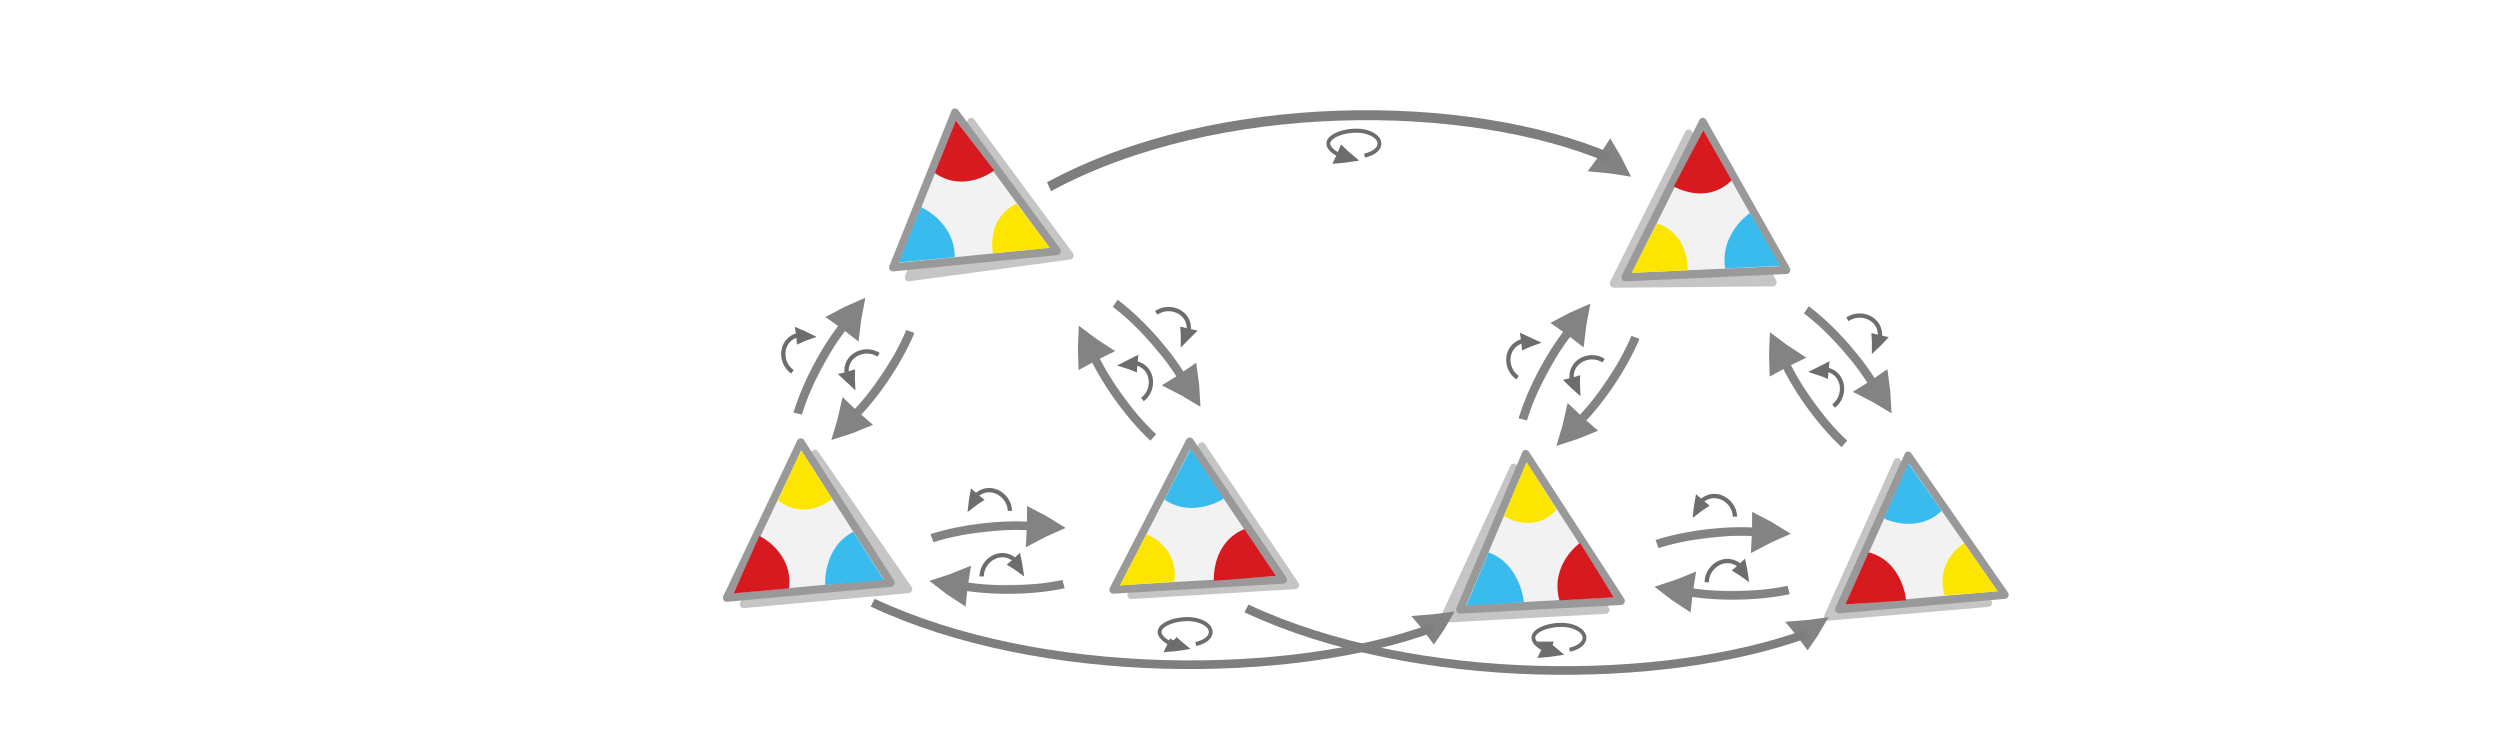
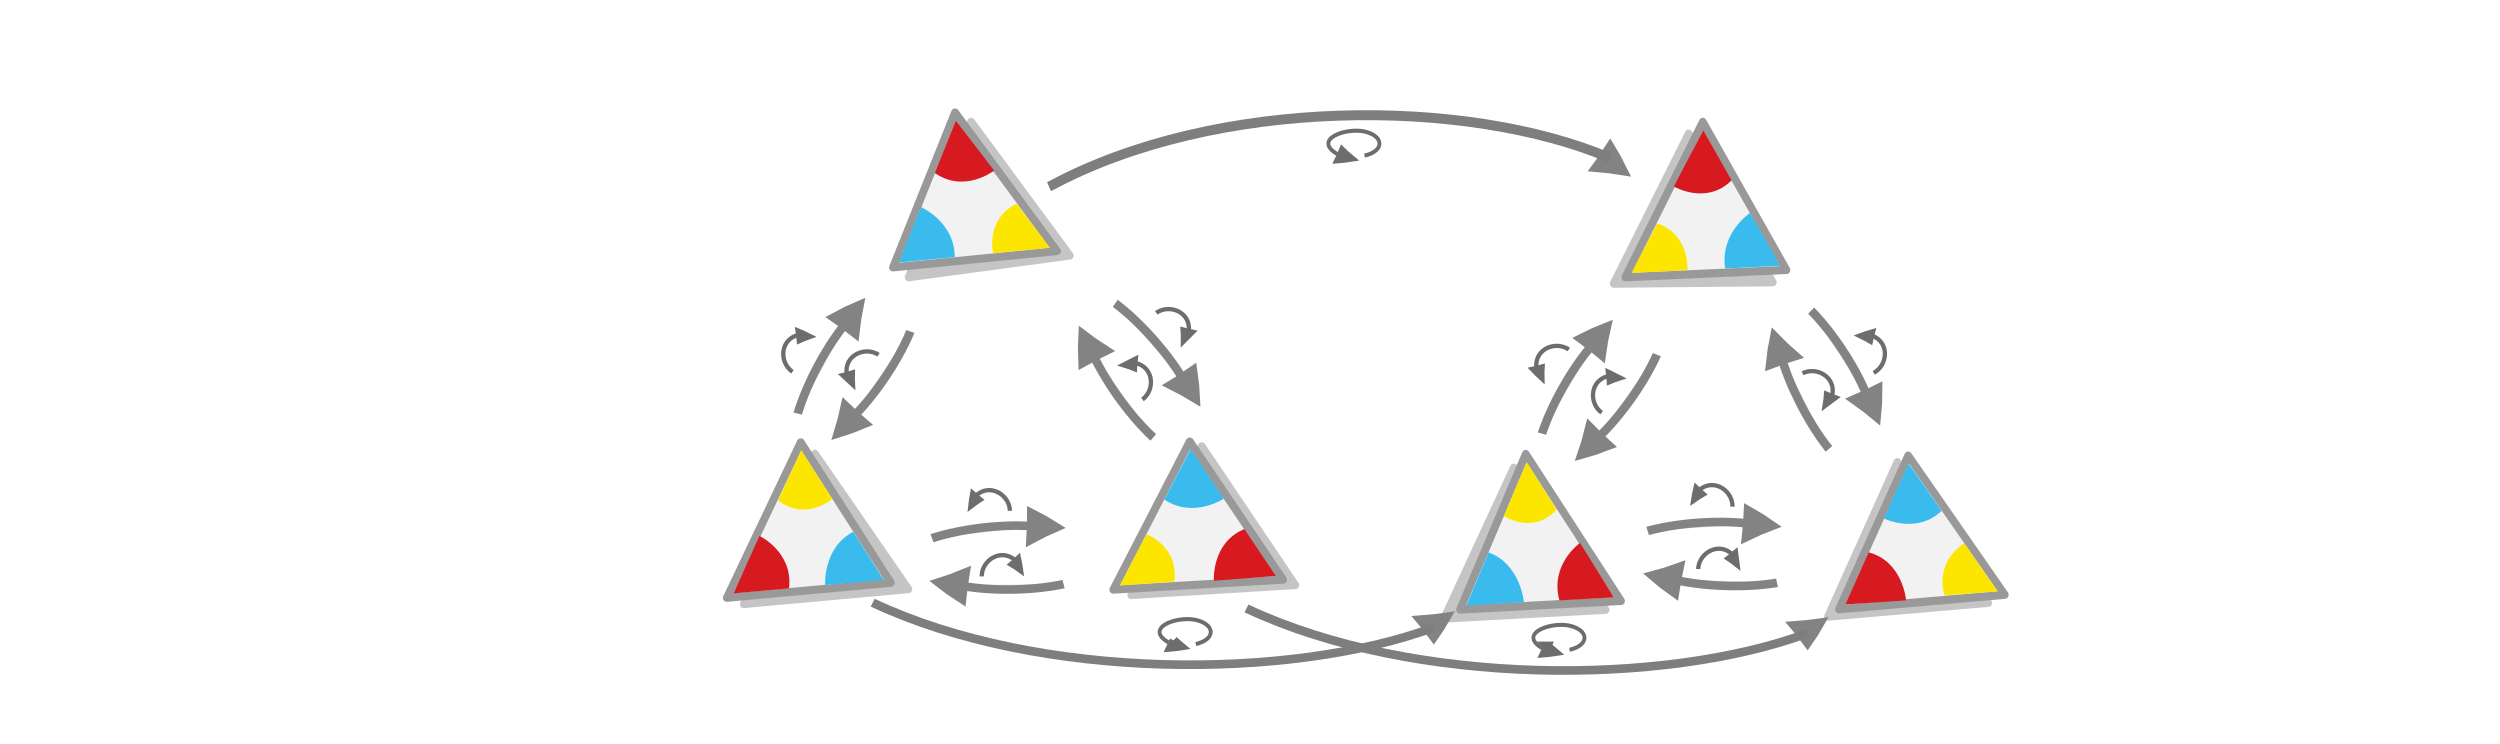
<svg xmlns="http://www.w3.org/2000/svg" viewBox="0 0 595.3 177" version="1.1" id="svg290">
  <defs id="defs294">
    </defs>
  <g id="g1779" transform="matrix(0.4471234,-0.03056647,0.03108818,0.4547549,142.5901,93.47115)" style="display:inline">
    <path style="opacity:0.57;fill:#999999;stroke:#999999;stroke-width:4.165;stroke-linecap:butt;stroke-linejoin:round;stroke-miterlimit:4;stroke-dasharray:none;stroke-opacity:1" d="M 362.2,125.191 317.644,49.477 274.924,124.53 Z" id="path1725-3" />
    <path style="fill:#f2f2f2;stroke:#999999;stroke-width:4.2;stroke-linecap:butt;stroke-linejoin:round;stroke-miterlimit:4;stroke-dasharray:none;stroke-opacity:1" d="M 355.899,121.897 311.474,46.568 265.595,121.078 Z" id="path1725" />
    <path style="fill:#39bced;fill-opacity:1;stroke:#000000;stroke-width:0;stroke-linecap:butt;stroke-linejoin:miter;stroke-miterlimit:4;stroke-dasharray:none;stroke-opacity:1" d="m 295.924,75.922 c 14.507,11.167 31.546,1.635 31.546,1.635 L 311.684,50.552 Z" id="path1742" />
    <path style="fill:#d71920;fill-opacity:1;stroke:#000000;stroke-width:0;stroke-linecap:butt;stroke-linejoin:miter;stroke-miterlimit:4;stroke-dasharray:none;stroke-opacity:1" d="m 337.278,94.155 c -18.135,5.947 -18.061,25.877 -18.061,25.877 l 33.059,-0.334 z" id="path1742-6" />
    <path style="fill:#fce600;fill-opacity:1;stroke:#000000;stroke-width:0;stroke-linecap:butt;stroke-linejoin:miter;stroke-miterlimit:4;stroke-dasharray:none;stroke-opacity:1" d="M 298.206,119.022 C 301.983,100.862 285.178,93.346 285.178,93.346 L 269.253,119.129 Z" id="path1742-6-7" />
  </g>
  <g id="g1779-5" transform="matrix(-0.1911415,0.4118076,-0.4054019,-0.1953223,290.5215,19.60096)" style="display:inline">
    <path style="opacity:0.57;fill:#999999;stroke:#999999;stroke-width:4.165;stroke-linecap:butt;stroke-linejoin:round;stroke-miterlimit:4;stroke-dasharray:none;stroke-opacity:1" d="M 355.045,112.399 310.489,36.685 267.768,111.738 Z" id="path1725-3-3" />
    <path style="fill:#f2f2f2;stroke:#999999;stroke-width:4.2;stroke-linecap:butt;stroke-linejoin:round;stroke-miterlimit:4;stroke-dasharray:none;stroke-opacity:1" d="M 355.899,121.897 311.474,46.568 265.595,121.078 Z" id="path1725-5" />
    <path style="fill:#39bced;fill-opacity:1;stroke:#000000;stroke-width:0;stroke-linecap:butt;stroke-linejoin:miter;stroke-miterlimit:4;stroke-dasharray:none;stroke-opacity:1" d="m 295.924,75.922 c 14.507,11.167 31.546,1.635 31.546,1.635 L 311.684,50.552 Z" id="path1742-62" />
    <path style="fill:#d71920;fill-opacity:1;stroke:#000000;stroke-width:0;stroke-linecap:butt;stroke-linejoin:miter;stroke-miterlimit:4;stroke-dasharray:none;stroke-opacity:1" d="m 337.278,94.155 c -18.135,5.947 -18.061,25.877 -18.061,25.877 l 33.059,-0.334 z" id="path1742-6-9" />
    <path style="fill:#fce600;fill-opacity:1;stroke:#000000;stroke-width:0;stroke-linecap:butt;stroke-linejoin:miter;stroke-miterlimit:4;stroke-dasharray:none;stroke-opacity:1" d="M 298.206,119.022 C 301.983,100.862 285.178,93.346 285.178,93.346 L 269.253,119.129 Z" id="path1742-6-7-1" />
  </g>
  <g id="g1779-5-2" transform="matrix(-0.2719018,-0.362968,0.3563077,-0.2756638,280.7523,189.566)" style="display:inline">
    <path style="opacity:0.57;fill:#999999;stroke:#999999;stroke-width:4.165;stroke-linecap:butt;stroke-linejoin:round;stroke-miterlimit:4;stroke-dasharray:none;stroke-opacity:1" d="M 346.882,125.754 302.326,50.04 259.606,125.093 Z" id="path1725-3-3-7" />
    <path style="fill:#f2f2f2;stroke:#999999;stroke-width:4.2;stroke-linecap:butt;stroke-linejoin:round;stroke-miterlimit:4;stroke-dasharray:none;stroke-opacity:1" d="M 355.899,121.897 311.474,46.568 265.595,121.078 Z" id="path1725-5-0" />
    <path style="fill:#39bced;fill-opacity:1;stroke:#000000;stroke-width:0;stroke-linecap:butt;stroke-linejoin:miter;stroke-miterlimit:4;stroke-dasharray:none;stroke-opacity:1" d="m 295.924,75.922 c 14.507,11.167 31.546,1.635 31.546,1.635 L 311.684,50.552 Z" id="path1742-62-9" />
    <path style="fill:#d71920;fill-opacity:1;stroke:#000000;stroke-width:0;stroke-linecap:butt;stroke-linejoin:miter;stroke-miterlimit:4;stroke-dasharray:none;stroke-opacity:1" d="m 337.278,94.155 c -18.135,5.947 -18.061,25.877 -18.061,25.877 l 33.059,-0.334 z" id="path1742-6-9-3" />
    <path style="fill:#fce600;fill-opacity:1;stroke:#000000;stroke-width:0;stroke-linecap:butt;stroke-linejoin:miter;stroke-miterlimit:4;stroke-dasharray:none;stroke-opacity:1" d="M 298.206,119.022 C 301.983,100.862 285.178,93.346 285.178,93.346 L 269.253,119.129 Z" id="path1742-6-7-1-6" />
  </g>
  <g id="g5310-1" transform="matrix(0.2982965,-0.4816279,0.4804559,0.2895539,99.34855,126.7149)" style="display:inline">
    <g style="fill:#dddddd;stroke:#838383;stroke-width:6.389;stroke-miterlimit:10" id="g1482-7" transform="matrix(0.4071839,-0.01439391,0.01381353,0.4181201,42.75289,18.54725)">
      <path style="stroke-width:35.526" id="path1478-7" transform="matrix(0.4768,-0.02932,0.03214,0.42867,147.58,197.367)" d="m 315.1,101.79 c 10.682,-4.135 21.77,-7.738 33.127,-11.074 -8.518,-8.139 -17.577,-16.01 -27.178,-23.616 -2.04,12.119 -3.103,21.663 -5.949,34.69 z" />
      <path style="stroke-width:10.649;paint-order:markers fill stroke" id="path1480-1" transform="matrix(0.89574,0,0,0.81736,18.384,154.236)" d="m 197.036,89.49 c 39.237,-9.724 89.303,-9.828 120.462,-3.317" />
    </g>
    <g style="display:inline;fill:#dddddd;stroke:#838383;stroke-width:6.389;stroke-miterlimit:10" id="g1482-1-7" transform="matrix(-0.4065379,-0.02707046,0.02875949,-0.4173585,251.9259,233.2981)">
      <path style="stroke-width:35.526" id="path1478-0-7" transform="matrix(0.4768,-0.02932,0.03214,0.42867,147.58,197.367)" d="m 315.1,101.79 c 10.682,-4.135 21.77,-7.738 33.127,-11.074 -8.518,-8.139 -17.577,-16.01 -27.178,-23.616 -2.04,12.119 -3.103,21.663 -5.949,34.69 z" />
      <path style="stroke-width:10.649;paint-order:markers fill stroke" id="path1480-6-6" transform="matrix(0.89574,0,0,0.81736,18.384,154.236)" d="m 197.036,89.49 c 39.237,-9.724 89.303,-9.828 120.462,-3.317" />
    </g>
    <g stroke="#6d6d6d" fill="none" stroke-width="6.389" stroke-miterlimit="10" id="g3795-7-1" transform="matrix(0.3438237,-0.03942013,0.03485867,0.3467772,13.44782,35.83786)" style="display:inline">
      <path d="m 383.055,214.344 c 2.235,1.907 4.443,4.001 6.646,6.203 0.073,-3.403 0.024,-6.893 -0.147,-10.47 -2.265,1.5 -3.969,2.813 -6.499,4.267 z" stroke-width="8.945" id="path3791-5-0" />
      <path d="m 343,222.792 c 3.516,-21.151 33.051,-32.205 46.554,-8.173" stroke-width="5.24" paint-order="markers fill stroke" id="path3793-3-6" />
    </g>
    <g stroke="#6d6d6d" fill="none" stroke-width="6.389" stroke-miterlimit="10" id="g3795-7-1-1" transform="matrix(-0.3389643,-0.06383112,-0.06732805,0.3431238,295.2248,72.29246)" style="display:inline">
      <path d="m 383.055,214.344 c 2.235,1.907 4.443,4.001 6.646,6.203 0.073,-3.403 0.024,-6.893 -0.147,-10.47 -2.265,1.5 -3.969,2.813 -6.499,4.267 z" stroke-width="8.945" id="path3791-5-0-5" />
      <path d="m 343,222.792 c 3.516,-21.151 33.051,-32.205 46.554,-8.173" stroke-width="5.24" paint-order="markers fill stroke" id="path3793-3-6-9" />
    </g>
  </g>
  <g id="g1779-2" transform="matrix(-0.4373874,0.03412605,0.0392729,0.4654966,588.7886,76.18854)" style="display:inline">
    <path style="opacity:0.57;fill:#999999;stroke:#999999;stroke-width:4.165;stroke-linecap:butt;stroke-linejoin:round;stroke-miterlimit:4;stroke-dasharray:none;stroke-opacity:1" d="M 362.2,125.191 317.644,49.477 274.924,124.53 Z" id="path1725-3-0" />
    <path style="fill:#f2f2f2;stroke:#999999;stroke-width:4.2;stroke-linecap:butt;stroke-linejoin:round;stroke-miterlimit:4;stroke-dasharray:none;stroke-opacity:1" d="M 355.899,121.897 311.474,46.568 265.595,121.078 Z" id="path1725-6" />
    <path style="fill:#39bced;fill-opacity:1;stroke:#000000;stroke-width:0;stroke-linecap:butt;stroke-linejoin:miter;stroke-miterlimit:4;stroke-dasharray:none;stroke-opacity:1" d="m 295.924,75.922 c 14.507,11.167 31.546,1.635 31.546,1.635 L 311.684,50.552 Z" id="path1742-1" />
    <path style="fill:#d71920;fill-opacity:1;stroke:#000000;stroke-width:0;stroke-linecap:butt;stroke-linejoin:miter;stroke-miterlimit:4;stroke-dasharray:none;stroke-opacity:1" d="m 337.278,94.155 c -18.135,5.947 -18.061,25.877 -18.061,25.877 l 33.059,-0.334 z" id="path1742-6-5" />
    <path style="fill:#fce600;fill-opacity:1;stroke:#000000;stroke-width:0;stroke-linecap:butt;stroke-linejoin:miter;stroke-miterlimit:4;stroke-dasharray:none;stroke-opacity:1" d="M 298.206,119.022 C 301.983,100.862 285.178,93.346 285.178,93.346 L 269.253,119.129 Z" id="path1742-6-7-5" />
  </g>
  <g id="g1779-5-4" transform="matrix(0.2477961,0.3896012,0.3625565,-0.2570263,253.6113,35.76131)" style="display:inline">
    <path style="opacity:0.57;fill:#999999;stroke:#999999;stroke-width:4.165;stroke-linecap:butt;stroke-linejoin:round;stroke-miterlimit:4;stroke-dasharray:none;stroke-opacity:1" d="M 355.045,112.399 310.489,36.685 267.768,111.738 Z" id="path1725-3-3-76" />
    <path style="fill:#f2f2f2;stroke:#999999;stroke-width:4.2;stroke-linecap:butt;stroke-linejoin:round;stroke-miterlimit:4;stroke-dasharray:none;stroke-opacity:1" d="M 355.899,121.897 311.474,46.568 265.595,121.078 Z" id="path1725-5-5" />
    <path style="fill:#39bced;fill-opacity:1;stroke:#000000;stroke-width:0;stroke-linecap:butt;stroke-linejoin:miter;stroke-miterlimit:4;stroke-dasharray:none;stroke-opacity:1" d="m 295.924,75.922 c 14.507,11.167 31.546,1.635 31.546,1.635 L 311.684,50.552 Z" id="path1742-62-6" />
    <path style="fill:#d71920;fill-opacity:1;stroke:#000000;stroke-width:0;stroke-linecap:butt;stroke-linejoin:miter;stroke-miterlimit:4;stroke-dasharray:none;stroke-opacity:1" d="m 337.278,94.155 c -18.135,5.947 -18.061,25.877 -18.061,25.877 l 33.059,-0.334 z" id="path1742-6-9-9" />
    <path style="fill:#fce600;fill-opacity:1;stroke:#000000;stroke-width:0;stroke-linecap:butt;stroke-linejoin:miter;stroke-miterlimit:4;stroke-dasharray:none;stroke-opacity:1" d="M 298.206,119.022 C 301.983,100.862 285.178,93.346 285.178,93.346 L 269.253,119.129 Z" id="path1742-6-7-1-3" />
  </g>
  <g id="g1779-5-2-7" transform="matrix(0.2077857,-0.4075227,-0.3868788,-0.2275453,378.6835,201.805)" style="display:inline">
    <path style="opacity:0.57;fill:#999999;stroke:#999999;stroke-width:4.165;stroke-linecap:butt;stroke-linejoin:round;stroke-miterlimit:4;stroke-dasharray:none;stroke-opacity:1" d="M 346.882,125.754 302.326,50.04 259.606,125.093 Z" id="path1725-3-3-7-4" />
    <path style="fill:#f2f2f2;stroke:#999999;stroke-width:4.2;stroke-linecap:butt;stroke-linejoin:round;stroke-miterlimit:4;stroke-dasharray:none;stroke-opacity:1" d="M 355.899,121.897 311.474,46.568 265.595,121.078 Z" id="path1725-5-0-5" />
    <path style="fill:#39bced;fill-opacity:1;stroke:#000000;stroke-width:0;stroke-linecap:butt;stroke-linejoin:miter;stroke-miterlimit:4;stroke-dasharray:none;stroke-opacity:1" d="m 295.924,75.922 c 14.507,11.167 31.546,1.635 31.546,1.635 L 311.684,50.552 Z" id="path1742-62-9-2" />
    <path style="fill:#d71920;fill-opacity:1;stroke:#000000;stroke-width:0;stroke-linecap:butt;stroke-linejoin:miter;stroke-miterlimit:4;stroke-dasharray:none;stroke-opacity:1" d="m 337.278,94.155 c -18.135,5.947 -18.061,25.877 -18.061,25.877 l 33.059,-0.334 z" id="path1742-6-9-3-5" />
    <path style="fill:#fce600;fill-opacity:1;stroke:#000000;stroke-width:0;stroke-linecap:butt;stroke-linejoin:miter;stroke-miterlimit:4;stroke-dasharray:none;stroke-opacity:1" d="M 298.206,119.022 C 301.983,100.862 285.178,93.346 285.178,93.346 L 269.253,119.129 Z" id="path1742-6-7-1-6-4" />
  </g>
  <g id="g5310-1-4" transform="matrix(0.3486249,0.44655,-0.4379421,0.3505511,270.4285,-22.54779)" style="display:inline">
    <g style="fill:#dddddd;stroke:#838383;stroke-width:6.389;stroke-miterlimit:10" id="g1482-7-9" transform="matrix(0.4071839,-0.01439391,0.01381353,0.4181201,42.75289,18.54725)">
      <path style="stroke-width:35.526" id="path1478-7-0" transform="matrix(0.4768,-0.02932,0.03214,0.42867,147.58,197.367)" d="m 315.1,101.79 c 10.682,-4.135 21.77,-7.738 33.127,-11.074 -8.518,-8.139 -17.577,-16.01 -27.178,-23.616 -2.04,12.119 -3.103,21.663 -5.949,34.69 z" />
      <path style="stroke-width:10.647;paint-order:markers fill stroke;stroke-miterlimit:10;stroke-dasharray:none" id="path1480-1-9" transform="matrix(0.89574,0,0,0.81736,18.384,154.236)" d="m 197.036,89.49 c 39.237,-9.724 89.303,-9.828 120.462,-3.317" />
    </g>
    <g style="display:inline;fill:#dddddd;stroke:#838383;stroke-width:6.389;stroke-miterlimit:10" id="g1482-1-7-1" transform="matrix(-0.4065379,-0.02707046,0.02875949,-0.4173585,251.9259,233.2981)">
      <path style="stroke-width:35.526" id="path1478-0-7-7" transform="matrix(0.4768,-0.02932,0.03214,0.42867,147.58,197.367)" d="m 315.1,101.79 c 10.682,-4.135 21.77,-7.738 33.127,-11.074 -8.518,-8.139 -17.577,-16.01 -27.178,-23.616 -2.04,12.119 -3.103,21.663 -5.949,34.69 z" />
      <path style="stroke-width:10.649;paint-order:markers fill stroke" id="path1480-6-6-7" transform="matrix(0.89574,0,0,0.81736,18.384,154.236)" d="m 197.036,89.49 c 39.237,-9.724 89.303,-9.828 120.462,-3.317" />
    </g>
    <g stroke="#6d6d6d" fill="none" stroke-width="6.389" stroke-miterlimit="10" id="g3795-7-1-11" transform="matrix(0.3438237,-0.03942013,0.03485867,0.3467772,13.44782,35.83786)" style="display:inline">
      <path d="m 383.055,214.344 c 2.235,1.907 4.443,4.001 6.646,6.203 0.073,-3.403 0.024,-6.893 -0.147,-10.47 -2.265,1.5 -3.969,2.813 -6.499,4.267 z" stroke-width="8.945" id="path3791-5-0-59" />
      <path d="m 343,222.792 c 3.516,-21.151 33.051,-32.205 46.554,-8.173" stroke-width="5.24" paint-order="markers fill stroke" id="path3793-3-6-7" />
    </g>
    <g stroke="#6d6d6d" fill="none" stroke-width="6.389" stroke-miterlimit="10" id="g3795-7-1-1-7" transform="matrix(-0.3389643,-0.06383112,-0.06732805,0.3431238,295.2248,72.29246)" style="display:inline">
      <path d="m 383.055,214.344 c 2.235,1.907 4.443,4.001 6.646,6.203 0.073,-3.403 0.024,-6.893 -0.147,-10.47 -2.265,1.5 -3.969,2.813 -6.499,4.267 z" stroke-width="8.945" id="path3791-5-0-5-6" />
      <path d="m 343,222.792 c 3.516,-21.151 33.051,-32.205 46.554,-8.173" stroke-width="5.24" paint-order="markers fill stroke" id="path3793-3-6-9-7" />
    </g>
  </g>
  <g id="g5310-1-3" transform="matrix(0.5657905,-0.02876462,0.0352869,0.5598519,147.1472,69.71842)" style="display:inline">
    <g style="fill:#dddddd;stroke:#838383;stroke-width:6.389;stroke-miterlimit:10" id="g1482-7-6" transform="matrix(0.4071839,-0.01439391,0.01381353,0.4181201,42.75289,18.54725)">
      <path style="stroke-width:35.526" id="path1478-7-5" transform="matrix(0.4768,-0.02932,0.03214,0.42867,147.58,197.367)" d="m 315.1,101.79 c 10.682,-4.135 21.77,-7.738 33.127,-11.074 -8.518,-8.139 -17.577,-16.01 -27.178,-23.616 -2.04,12.119 -3.103,21.663 -5.949,34.69 z" />
      <path style="stroke-width:10.649;paint-order:markers fill stroke" id="path1480-1-6" transform="matrix(0.89574,0,0,0.81736,18.384,154.236)" d="m 197.036,89.49 c 39.237,-9.724 89.303,-9.828 120.462,-3.317" />
    </g>
    <g style="display:inline;fill:#dddddd;stroke:#838383;stroke-width:6.389;stroke-miterlimit:10" id="g1482-1-7-3" transform="matrix(-0.4065379,-0.02707046,0.02875949,-0.4173585,251.9259,233.2981)">
      <path style="stroke-width:35.526" id="path1478-0-7-9" transform="matrix(0.4768,-0.02932,0.03214,0.42867,147.58,197.367)" d="m 315.1,101.79 c 10.682,-4.135 21.77,-7.738 33.127,-11.074 -8.518,-8.139 -17.577,-16.01 -27.178,-23.616 -2.04,12.119 -3.103,21.663 -5.949,34.69 z" />
      <path style="stroke-width:10.649;paint-order:markers fill stroke" id="path1480-6-6-4" transform="matrix(0.89574,0,0,0.81736,18.384,154.236)" d="m 197.036,89.49 c 39.237,-9.724 89.303,-9.828 120.462,-3.317" />
    </g>
    <g stroke="#6d6d6d" fill="none" stroke-width="6.389" stroke-miterlimit="10" id="g3795-7-1-8" transform="matrix(0.3438237,-0.03942013,0.03485867,0.3467772,19.39093,64.35804)" style="display:inline">
      <path d="m 383.055,214.344 c 2.235,1.907 4.443,4.001 6.646,6.203 0.073,-3.403 0.024,-6.893 -0.147,-10.47 -2.265,1.5 -3.969,2.813 -6.499,4.267 z" stroke-width="8.945" id="path3791-5-0-1" />
      <path d="m 343,222.792 c 3.516,-21.151 33.051,-32.205 46.554,-8.173" stroke-width="5.24" paint-order="markers fill stroke" id="path3793-3-6-2" />
    </g>
    <g stroke="#6d6d6d" fill="none" stroke-width="6.389" stroke-miterlimit="10" id="g3795-7-1-1-9" transform="matrix(-0.3389643,-0.06383112,-0.06732805,0.3431238,289.9426,46.33133)" style="display:inline">
      <path d="m 383.055,214.344 c 2.235,1.907 4.443,4.001 6.646,6.203 0.073,-3.403 0.024,-6.893 -0.147,-10.47 -2.265,1.5 -3.969,2.813 -6.499,4.267 z" stroke-width="8.945" id="path3791-5-0-5-3" />
      <path d="m 343,222.792 c 3.516,-21.151 33.051,-32.205 46.554,-8.173" stroke-width="5.24" paint-order="markers fill stroke" id="path3793-3-6-9-9" />
    </g>
  </g>
-   <g id="g5310-1-0" transform="matrix(0.2982965,-0.4816279,0.4804559,0.2895539,272.0033,128.1089)" style="display:inline">
-     <g style="fill:#dddddd;stroke:#838383;stroke-width:6.389;stroke-miterlimit:10" id="g1482-7-8" transform="matrix(0.4071839,-0.01439391,0.01381353,0.4181201,42.75289,18.54725)">
-       <path style="stroke-width:35.526" id="path1478-7-8" transform="matrix(0.4768,-0.02932,0.03214,0.42867,147.58,197.367)" d="m 315.1,101.79 c 10.682,-4.135 21.77,-7.738 33.127,-11.074 -8.518,-8.139 -17.577,-16.01 -27.178,-23.616 -2.04,12.119 -3.103,21.663 -5.949,34.69 z" />
-       <path style="stroke-width:10.649;paint-order:markers fill stroke" id="path1480-1-5" transform="matrix(0.89574,0,0,0.81736,18.384,154.236)" d="m 197.036,89.49 c 39.237,-9.724 89.303,-9.828 120.462,-3.317" />
-     </g>
-     <g style="display:inline;fill:#dddddd;stroke:#838383;stroke-width:6.389;stroke-miterlimit:10" id="g1482-1-7-0" transform="matrix(-0.4065379,-0.02707046,0.02875949,-0.4173585,251.9259,233.2981)">
-       <path style="stroke-width:35.526" id="path1478-0-7-96" transform="matrix(0.4768,-0.02932,0.03214,0.42867,147.58,197.367)" d="m 315.1,101.79 c 10.682,-4.135 21.77,-7.738 33.127,-11.074 -8.518,-8.139 -17.577,-16.01 -27.178,-23.616 -2.04,12.119 -3.103,21.663 -5.949,34.69 z" />
-       <path style="stroke-width:10.649;paint-order:markers fill stroke" id="path1480-6-6-3" transform="matrix(0.89574,0,0,0.81736,18.384,154.236)" d="m 197.036,89.49 c 39.237,-9.724 89.303,-9.828 120.462,-3.317" />
-     </g>
-     <g stroke="#6d6d6d" fill="none" stroke-width="6.389" stroke-miterlimit="10" id="g3795-7-1-85" transform="matrix(0.3438237,-0.03942013,0.03485867,0.3467772,13.44782,35.83786)" style="display:inline">
-       <path d="m 383.055,214.344 c 2.235,1.907 4.443,4.001 6.646,6.203 0.073,-3.403 0.024,-6.893 -0.147,-10.47 -2.265,1.5 -3.969,2.813 -6.499,4.267 z" stroke-width="8.945" id="path3791-5-0-6" />
-       <path d="m 343,222.792 c 3.516,-21.151 33.051,-32.205 46.554,-8.173" stroke-width="5.24" paint-order="markers fill stroke" id="path3793-3-6-1" />
-     </g>
-     <g stroke="#6d6d6d" fill="none" stroke-width="6.389" stroke-miterlimit="10" id="g3795-7-1-1-1" transform="matrix(-0.3389643,-0.06383112,-0.06732805,0.3431238,295.2248,72.29246)" style="display:inline">
-       <path d="m 383.055,214.344 c 2.235,1.907 4.443,4.001 6.646,6.203 0.073,-3.403 0.024,-6.893 -0.147,-10.47 -2.265,1.5 -3.969,2.813 -6.499,4.267 z" stroke-width="8.945" id="path3791-5-0-5-5" />
-       <path d="m 343,222.792 c 3.516,-21.151 33.051,-32.205 46.554,-8.173" stroke-width="5.24" paint-order="markers fill stroke" id="path3793-3-6-9-98" />
-     </g>
-   </g>
-   <g id="g5310-1-4-4" transform="matrix(0.3486249,0.44655,-0.4379421,0.3505511,434.9996,-20.99853)" style="display:inline">
+   <g id="g5310-1-4-4" transform="matrix(0.2787596,0.4931931,-0.4849646,0.2819374,450.0982,-19.04895)" style="display:inline">
    <g style="fill:#dddddd;stroke:#838383;stroke-width:6.389;stroke-miterlimit:10" id="g1482-7-9-8" transform="matrix(0.4071839,-0.01439391,0.01381353,0.4181201,42.75289,18.54725)">
      <path style="stroke-width:35.526" id="path1478-7-0-1" transform="matrix(0.4768,-0.02932,0.03214,0.42867,147.58,197.367)" d="m 315.1,101.79 c 10.682,-4.135 21.77,-7.738 33.127,-11.074 -8.518,-8.139 -17.577,-16.01 -27.178,-23.616 -2.04,12.119 -3.103,21.663 -5.949,34.69 z" />
      <path style="stroke-width:10.649;paint-order:markers fill stroke" id="path1480-1-9-0" transform="matrix(0.89574,0,0,0.81736,18.384,154.236)" d="m 197.036,89.49 c 39.237,-9.724 89.303,-9.828 120.462,-3.317" />
    </g>
    <g style="display:inline;fill:#dddddd;stroke:#838383;stroke-width:6.389;stroke-miterlimit:10" id="g1482-1-7-1-3" transform="matrix(-0.4065379,-0.02707046,0.02875949,-0.4173585,251.9259,233.2981)">
      <path style="stroke-width:35.526" id="path1478-0-7-7-0" transform="matrix(0.4768,-0.02932,0.03214,0.42867,147.58,197.367)" d="m 315.1,101.79 c 10.682,-4.135 21.77,-7.738 33.127,-11.074 -8.518,-8.139 -17.577,-16.01 -27.178,-23.616 -2.04,12.119 -3.103,21.663 -5.949,34.69 z" />
      <path style="stroke-width:10.649;paint-order:markers fill stroke" id="path1480-6-6-7-4" transform="matrix(0.89574,0,0,0.81736,18.384,154.236)" d="m 197.036,89.49 c 39.237,-9.724 89.303,-9.828 120.462,-3.317" />
    </g>
-     <g stroke="#6d6d6d" fill="none" stroke-width="6.389" stroke-miterlimit="10" id="g3795-7-1-11-4" transform="matrix(0.3438237,-0.03942013,0.03485867,0.3467772,13.44782,35.83786)" style="display:inline">
+     <g stroke="#6d6d6d" fill="none" stroke-width="6.389" stroke-miterlimit="10" id="g3795-7-1-11-4" transform="matrix(0.3438237,-0.03942013,0.03485867,0.3467772,20.49791,63.35654)" style="display:inline">
      <path d="m 383.055,214.344 c 2.235,1.907 4.443,4.001 6.646,6.203 0.073,-3.403 0.024,-6.893 -0.147,-10.47 -2.265,1.5 -3.969,2.813 -6.499,4.267 z" stroke-width="8.945" id="path3791-5-0-59-4" />
      <path d="m 343,222.792 c 3.516,-21.151 33.051,-32.205 46.554,-8.173" stroke-width="5.24" paint-order="markers fill stroke" id="path3793-3-6-7-4" />
    </g>
-     <g stroke="#6d6d6d" fill="none" stroke-width="6.389" stroke-miterlimit="10" id="g3795-7-1-1-7-7" transform="matrix(-0.3389643,-0.06383112,-0.06732805,0.3431238,295.2248,72.29246)" style="display:inline">
+     <g stroke="#6d6d6d" fill="none" stroke-width="6.389" stroke-miterlimit="10" id="g3795-7-1-1-7-7" transform="matrix(-0.3389643,-0.06383112,-0.06732805,0.3431238,292.349,46.14782)" style="display:inline">
      <path d="m 383.055,214.344 c 2.235,1.907 4.443,4.001 6.646,6.203 0.073,-3.403 0.024,-6.893 -0.147,-10.47 -2.265,1.5 -3.969,2.813 -6.499,4.267 z" stroke-width="8.945" id="path3791-5-0-5-6-6" />
      <path d="m 343,222.792 c 3.516,-21.151 33.051,-32.205 46.554,-8.173" stroke-width="5.24" paint-order="markers fill stroke" id="path3793-3-6-9-7-3" />
    </g>
  </g>
-   <g id="g5310-1-3-1" transform="matrix(0.5657905,-0.02876462,0.0352869,0.5598519,319.8019,71.11239)" style="display:inline">
-     <g style="fill:#dddddd;stroke:#838383;stroke-width:6.389;stroke-miterlimit:10" id="g1482-7-6-7" transform="matrix(0.4071839,-0.01439391,0.01381353,0.4181201,42.75289,18.54725)">
-       <path style="stroke-width:35.526" id="path1478-7-5-5" transform="matrix(0.4768,-0.02932,0.03214,0.42867,147.58,197.367)" d="m 315.1,101.79 c 10.682,-4.135 21.77,-7.738 33.127,-11.074 -8.518,-8.139 -17.577,-16.01 -27.178,-23.616 -2.04,12.119 -3.103,21.663 -5.949,34.69 z" />
-       <path style="stroke-width:10.649;paint-order:markers fill stroke" id="path1480-1-6-9" transform="matrix(0.89574,0,0,0.81736,18.384,154.236)" d="m 197.036,89.49 c 39.237,-9.724 89.303,-9.828 120.462,-3.317" />
+   <g id="g5310-1-4-4-3" transform="matrix(0.5665137,-0.00292028,0.00970672,0.5608789,320.3078,64.6433)" style="display:inline">
+     <g style="fill:#dddddd;stroke:#838383;stroke-width:6.389;stroke-miterlimit:10" id="g1482-7-9-8-6" transform="matrix(0.4071839,-0.01439391,0.01381353,0.4181201,42.75289,18.54725)">
+       <path style="stroke-width:35.526" id="path1478-7-0-1-7" transform="matrix(0.4768,-0.02932,0.03214,0.42867,147.58,197.367)" d="m 315.1,101.79 c 10.682,-4.135 21.77,-7.738 33.127,-11.074 -8.518,-8.139 -17.577,-16.01 -27.178,-23.616 -2.04,12.119 -3.103,21.663 -5.949,34.69 z" />
+       <path style="stroke-width:10.649;paint-order:markers fill stroke" id="path1480-1-9-0-5" transform="matrix(0.89574,0,0,0.81736,18.384,154.236)" d="m 197.036,89.49 c 39.237,-9.724 89.303,-9.828 120.462,-3.317" />
    </g>
-     <g style="display:inline;fill:#dddddd;stroke:#838383;stroke-width:6.389;stroke-miterlimit:10" id="g1482-1-7-3-6" transform="matrix(-0.4065379,-0.02707046,0.02875949,-0.4173585,251.9259,233.2981)">
-       <path style="stroke-width:35.526" id="path1478-0-7-9-2" transform="matrix(0.4768,-0.02932,0.03214,0.42867,147.58,197.367)" d="m 315.1,101.79 c 10.682,-4.135 21.77,-7.738 33.127,-11.074 -8.518,-8.139 -17.577,-16.01 -27.178,-23.616 -2.04,12.119 -3.103,21.663 -5.949,34.69 z" />
-       <path style="stroke-width:10.649;paint-order:markers fill stroke" id="path1480-6-6-4-1" transform="matrix(0.89574,0,0,0.81736,18.384,154.236)" d="m 197.036,89.49 c 39.237,-9.724 89.303,-9.828 120.462,-3.317" />
+     <g style="display:inline;fill:#dddddd;stroke:#838383;stroke-width:6.389;stroke-miterlimit:10" id="g1482-1-7-1-3-3" transform="matrix(-0.4065379,-0.02707046,0.02875949,-0.4173585,251.9259,233.2981)">
+       <path style="stroke-width:35.526" id="path1478-0-7-7-0-5" transform="matrix(0.4768,-0.02932,0.03214,0.42867,147.58,197.367)" d="m 315.1,101.79 c 10.682,-4.135 21.77,-7.738 33.127,-11.074 -8.518,-8.139 -17.577,-16.01 -27.178,-23.616 -2.04,12.119 -3.103,21.663 -5.949,34.69 z" />
+       <path style="stroke-width:10.649;paint-order:markers fill stroke" id="path1480-6-6-7-4-6" transform="matrix(0.89574,0,0,0.81736,18.384,154.236)" d="m 197.036,89.49 c 39.237,-9.724 89.303,-9.828 120.462,-3.317" />
    </g>
-     <g stroke="#6d6d6d" fill="none" stroke-width="6.389" stroke-miterlimit="10" id="g3795-7-1-8-7" transform="matrix(0.3438237,-0.03942013,0.03485867,0.3467772,19.39093,64.35804)" style="display:inline">
-       <path d="m 383.055,214.344 c 2.235,1.907 4.443,4.001 6.646,6.203 0.073,-3.403 0.024,-6.893 -0.147,-10.47 -2.265,1.5 -3.969,2.813 -6.499,4.267 z" stroke-width="8.945" id="path3791-5-0-1-8" />
-       <path d="m 343,222.792 c 3.516,-21.151 33.051,-32.205 46.554,-8.173" stroke-width="5.24" paint-order="markers fill stroke" id="path3793-3-6-2-5" />
+     <g stroke="#6d6d6d" fill="none" stroke-width="6.389" stroke-miterlimit="10" id="g3795-7-1-11-4-2" transform="matrix(0.3438237,-0.03942013,0.03485867,0.3467772,20.49791,63.35654)" style="display:inline">
+       <path d="m 383.055,214.344 c 2.235,1.907 4.443,4.001 6.646,6.203 0.073,-3.403 0.024,-6.893 -0.147,-10.47 -2.265,1.5 -3.969,2.813 -6.499,4.267 z" stroke-width="8.945" id="path3791-5-0-59-4-9" />
+       <path d="m 343,222.792 c 3.516,-21.151 33.051,-32.205 46.554,-8.173" stroke-width="5.24" paint-order="markers fill stroke" id="path3793-3-6-7-4-1" />
    </g>
-     <g stroke="#6d6d6d" fill="none" stroke-width="6.389" stroke-miterlimit="10" id="g3795-7-1-1-9-7" transform="matrix(-0.3389643,-0.06383112,-0.06732805,0.3431238,289.9426,46.33133)" style="display:inline">
-       <path d="m 383.055,214.344 c 2.235,1.907 4.443,4.001 6.646,6.203 0.073,-3.403 0.024,-6.893 -0.147,-10.47 -2.265,1.5 -3.969,2.813 -6.499,4.267 z" stroke-width="8.945" id="path3791-5-0-5-3-4" />
-       <path d="m 343,222.792 c 3.516,-21.151 33.051,-32.205 46.554,-8.173" stroke-width="5.24" paint-order="markers fill stroke" id="path3793-3-6-9-9-1" />
+     <g stroke="#6d6d6d" fill="none" stroke-width="6.389" stroke-miterlimit="10" id="g3795-7-1-1-7-7-2" transform="matrix(-0.3389643,-0.06383112,-0.06732805,0.3431238,292.349,46.14782)" style="display:inline">
+       <path d="m 383.055,214.344 c 2.235,1.907 4.443,4.001 6.646,6.203 0.073,-3.403 0.024,-6.893 -0.147,-10.47 -2.265,1.5 -3.969,2.813 -6.499,4.267 z" stroke-width="8.945" id="path3791-5-0-5-6-6-7" />
+       <path d="m 343,222.792 c 3.516,-21.151 33.051,-32.205 46.554,-8.173" stroke-width="5.24" paint-order="markers fill stroke" id="path3793-3-6-9-7-3-0" />
+     </g>
+   </g>
+   <g id="g5310-1-4-4-3-9" transform="matrix(0.3116461,-0.4730993,0.4721722,0.3028742,275.8115,128.9409)" style="display:inline">
+     <g style="fill:#dddddd;stroke:#838383;stroke-width:6.389;stroke-miterlimit:10" id="g1482-7-9-8-6-3" transform="matrix(0.4071839,-0.01439391,0.01381353,0.4181201,42.75289,18.54725)">
+       <path style="stroke-width:35.526" id="path1478-7-0-1-7-6" transform="matrix(0.4768,-0.02932,0.03214,0.42867,147.58,197.367)" d="m 315.1,101.79 c 10.682,-4.135 21.77,-7.738 33.127,-11.074 -8.518,-8.139 -17.577,-16.01 -27.178,-23.616 -2.04,12.119 -3.103,21.663 -5.949,34.69 z" />
+       <path style="stroke-width:10.649;paint-order:markers fill stroke" id="path1480-1-9-0-5-0" transform="matrix(0.89574,0,0,0.81736,18.384,154.236)" d="m 197.036,89.49 c 39.237,-9.724 89.303,-9.828 120.462,-3.317" />
+     </g>
+     <g style="display:inline;fill:#dddddd;stroke:#838383;stroke-width:6.389;stroke-miterlimit:10" id="g1482-1-7-1-3-3-6" transform="matrix(-0.4065379,-0.02707046,0.02875949,-0.4173585,251.9259,233.2981)">
+       <path style="stroke-width:35.526" id="path1478-0-7-7-0-5-2" transform="matrix(0.4768,-0.02932,0.03214,0.42867,147.58,197.367)" d="m 315.1,101.79 c 10.682,-4.135 21.77,-7.738 33.127,-11.074 -8.518,-8.139 -17.577,-16.01 -27.178,-23.616 -2.04,12.119 -3.103,21.663 -5.949,34.69 z" />
+       <path style="stroke-width:10.649;paint-order:markers fill stroke" id="path1480-6-6-7-4-6-6" transform="matrix(0.89574,0,0,0.81736,18.384,154.236)" d="m 197.036,89.49 c 39.237,-9.724 89.303,-9.828 120.462,-3.317" />
+     </g>
+     <g stroke="#6d6d6d" fill="none" stroke-width="6.389" stroke-miterlimit="10" id="g3795-7-1-11-4-2-1" transform="matrix(0.3438237,-0.03942013,0.03485867,0.3467772,20.49791,63.35654)" style="display:inline">
+       <path d="m 383.055,214.344 c 2.235,1.907 4.443,4.001 6.646,6.203 0.073,-3.403 0.024,-6.893 -0.147,-10.47 -2.265,1.5 -3.969,2.813 -6.499,4.267 z" stroke-width="8.945" id="path3791-5-0-59-4-9-8" />
+       <path d="m 343,222.792 c 3.516,-21.151 33.051,-32.205 46.554,-8.173" stroke-width="5.24" paint-order="markers fill stroke" id="path3793-3-6-7-4-1-7" />
+     </g>
+     <g stroke="#6d6d6d" fill="none" stroke-width="6.389" stroke-miterlimit="10" id="g3795-7-1-1-7-7-2-9" transform="matrix(-0.3389643,-0.06383112,-0.06732805,0.3431238,292.349,46.14782)" style="display:inline">
+       <path d="m 383.055,214.344 c 2.235,1.907 4.443,4.001 6.646,6.203 0.073,-3.403 0.024,-6.893 -0.147,-10.47 -2.265,1.5 -3.969,2.813 -6.499,4.267 z" stroke-width="8.945" id="path3791-5-0-5-6-6-7-2" />
+       <path d="m 343,222.792 c 3.516,-21.151 33.051,-32.205 46.554,-8.173" stroke-width="5.24" paint-order="markers fill stroke" id="path3793-3-6-9-7-3-0-0" />
    </g>
  </g>
  <g id="g6027" transform="matrix(0.6358108,0,0,0.6358108,125.5374,38.76317)">
    <g stroke="#6d6d6d" fill="none" stroke-width="6.389" stroke-miterlimit="10" id="g3795-7" transform="matrix(-0.3479041,0,0,0.3711703,434.825,-88.58286)" style="display:inline">
      <path d="m 372.157,227.667 c -2.167,1.984 -4.515,3.918 -6.972,5.836 3.368,0.49 6.838,0.869 10.409,1.138 -1.211,-2.432 -2.305,-4.284 -3.438,-6.973 z" stroke-width="8.945" id="path3791-5" />
      <path d="m 348.479,231.447 c -22.2,-4.887 -20.939,-20.195 0.782,-24.506 20.961,-3.717 54.995,8.516 28.472,22.943" stroke-width="4.106" paint-order="markers fill stroke" id="path3793-3" />
    </g>
    <g style="display:inline;fill:#dddddd;stroke:#838383;stroke-width:9.65;stroke-miterlimit:10;stroke-dasharray:none" id="g1482-5-6-0-7-8" transform="matrix(0.3289033,0.1215558,-0.105314,0.366755,325.4187,-112.6003)">
      <path style="stroke-width:12.658;stroke-miterlimit:10;stroke-dasharray:none" id="path1478-9-3-8-5-8" d="m 299.032,210.91 c 7.24,-1.824 14.708,-3.346 22.334,-4.715 -5.001,-4.701 -10.372,-9.278 -16.115,-13.733 -2.148,6.446 -3.485,11.543 -6.219,18.448 z" />
      <path style="fill:none;stroke:#7e7e7e;stroke-width:9.65;stroke-linecap:butt;stroke-linejoin:miter;stroke-miterlimit:10;stroke-dasharray:none;stroke-opacity:1" d="M -261.36,418.061 C -115.65,277.082 143.337,192.859 307.734,200.216" id="path1674-3-8-3-3" />
    </g>
    <g id="g1978">
      <g style="display:inline;fill:#dddddd;stroke:#838383;stroke-width:9.65;stroke-miterlimit:10;stroke-dasharray:none" id="g1482-5-6-0-7-8-3" transform="matrix(0.3289034,-0.1054967,-0.105314,-0.318302,259.3773,270.2404)">
        <path style="stroke-width:12.658;stroke-miterlimit:10;stroke-dasharray:none" id="path1478-9-3-8-5-8-6" d="m 299.032,210.91 c 7.24,-1.824 14.708,-3.346 22.334,-4.715 -5.001,-4.701 -10.372,-9.278 -16.115,-13.733 -2.148,6.446 -3.485,11.543 -6.219,18.448 z" />
        <path style="fill:none;stroke:#7e7e7e;stroke-width:9.65;stroke-linecap:butt;stroke-linejoin:miter;stroke-miterlimit:10;stroke-dasharray:none;stroke-opacity:1" d="M -261.36,418.061 C -115.65,277.082 143.337,192.859 307.734,200.216" id="path1674-3-8-3-3-7" />
      </g>
      <g stroke="#6d6d6d" fill="none" stroke-width="6.389" stroke-miterlimit="10" id="g3795-7-5" transform="matrix(-0.3479041,0,0,0.3711703,371.6326,94.33227)" style="display:inline">
        <path d="m 372.157,227.667 c -2.167,1.984 -4.515,3.918 -6.972,5.836 3.368,0.49 6.838,0.869 10.409,1.138 -1.211,-2.432 -2.305,-4.284 -3.438,-6.973 z" stroke-width="8.945" id="path3791-5-3" />
        <path d="m 348.479,231.447 c -22.2,-4.887 -20.939,-20.195 0.782,-24.506 20.961,-3.717 54.995,8.516 28.472,22.943" stroke-width="4.106" paint-order="markers fill stroke" id="path3793-3-5" />
      </g>
    </g>
    <g id="g1978-6" transform="translate(139.985,2.157691)">
      <g style="display:inline;fill:#dddddd;stroke:#838383;stroke-width:9.65;stroke-miterlimit:10;stroke-dasharray:none" id="g1482-5-6-0-7-8-3-2" transform="matrix(0.3289034,-0.1054967,-0.105314,-0.318302,259.3773,270.2404)">
        <path style="stroke-width:12.658;stroke-miterlimit:10;stroke-dasharray:none" id="path1478-9-3-8-5-8-6-9" d="m 299.032,210.91 c 7.24,-1.824 14.708,-3.346 22.334,-4.715 -5.001,-4.701 -10.372,-9.278 -16.115,-13.733 -2.148,6.446 -3.485,11.543 -6.219,18.448 z" />
        <path style="fill:none;stroke:#7e7e7e;stroke-width:9.65;stroke-linecap:butt;stroke-linejoin:miter;stroke-miterlimit:10;stroke-dasharray:none;stroke-opacity:1" d="M -261.36,418.061 C -115.65,277.082 143.337,192.859 307.734,200.216" id="path1674-3-8-3-3-7-1" />
      </g>
      <g stroke="#6d6d6d" fill="none" stroke-width="6.389" stroke-miterlimit="10" id="g3795-7-5-2" transform="matrix(-0.3479041,0,0,0.3711703,371.6326,94.33227)" style="display:inline">
        <path d="m 372.157,227.667 c -2.167,1.984 -4.515,3.918 -6.972,5.836 3.368,0.49 6.838,0.869 10.409,1.138 -1.211,-2.432 -2.305,-4.284 -3.438,-6.973 z" stroke-width="8.945" id="path3791-5-3-7" />
        <path d="m 348.479,231.447 c -22.2,-4.887 -20.939,-20.195 0.782,-24.506 20.961,-3.717 54.995,8.516 28.472,22.943" stroke-width="4.106" paint-order="markers fill stroke" id="path3793-3-5-0" />
      </g>
    </g>
  </g>
</svg>
